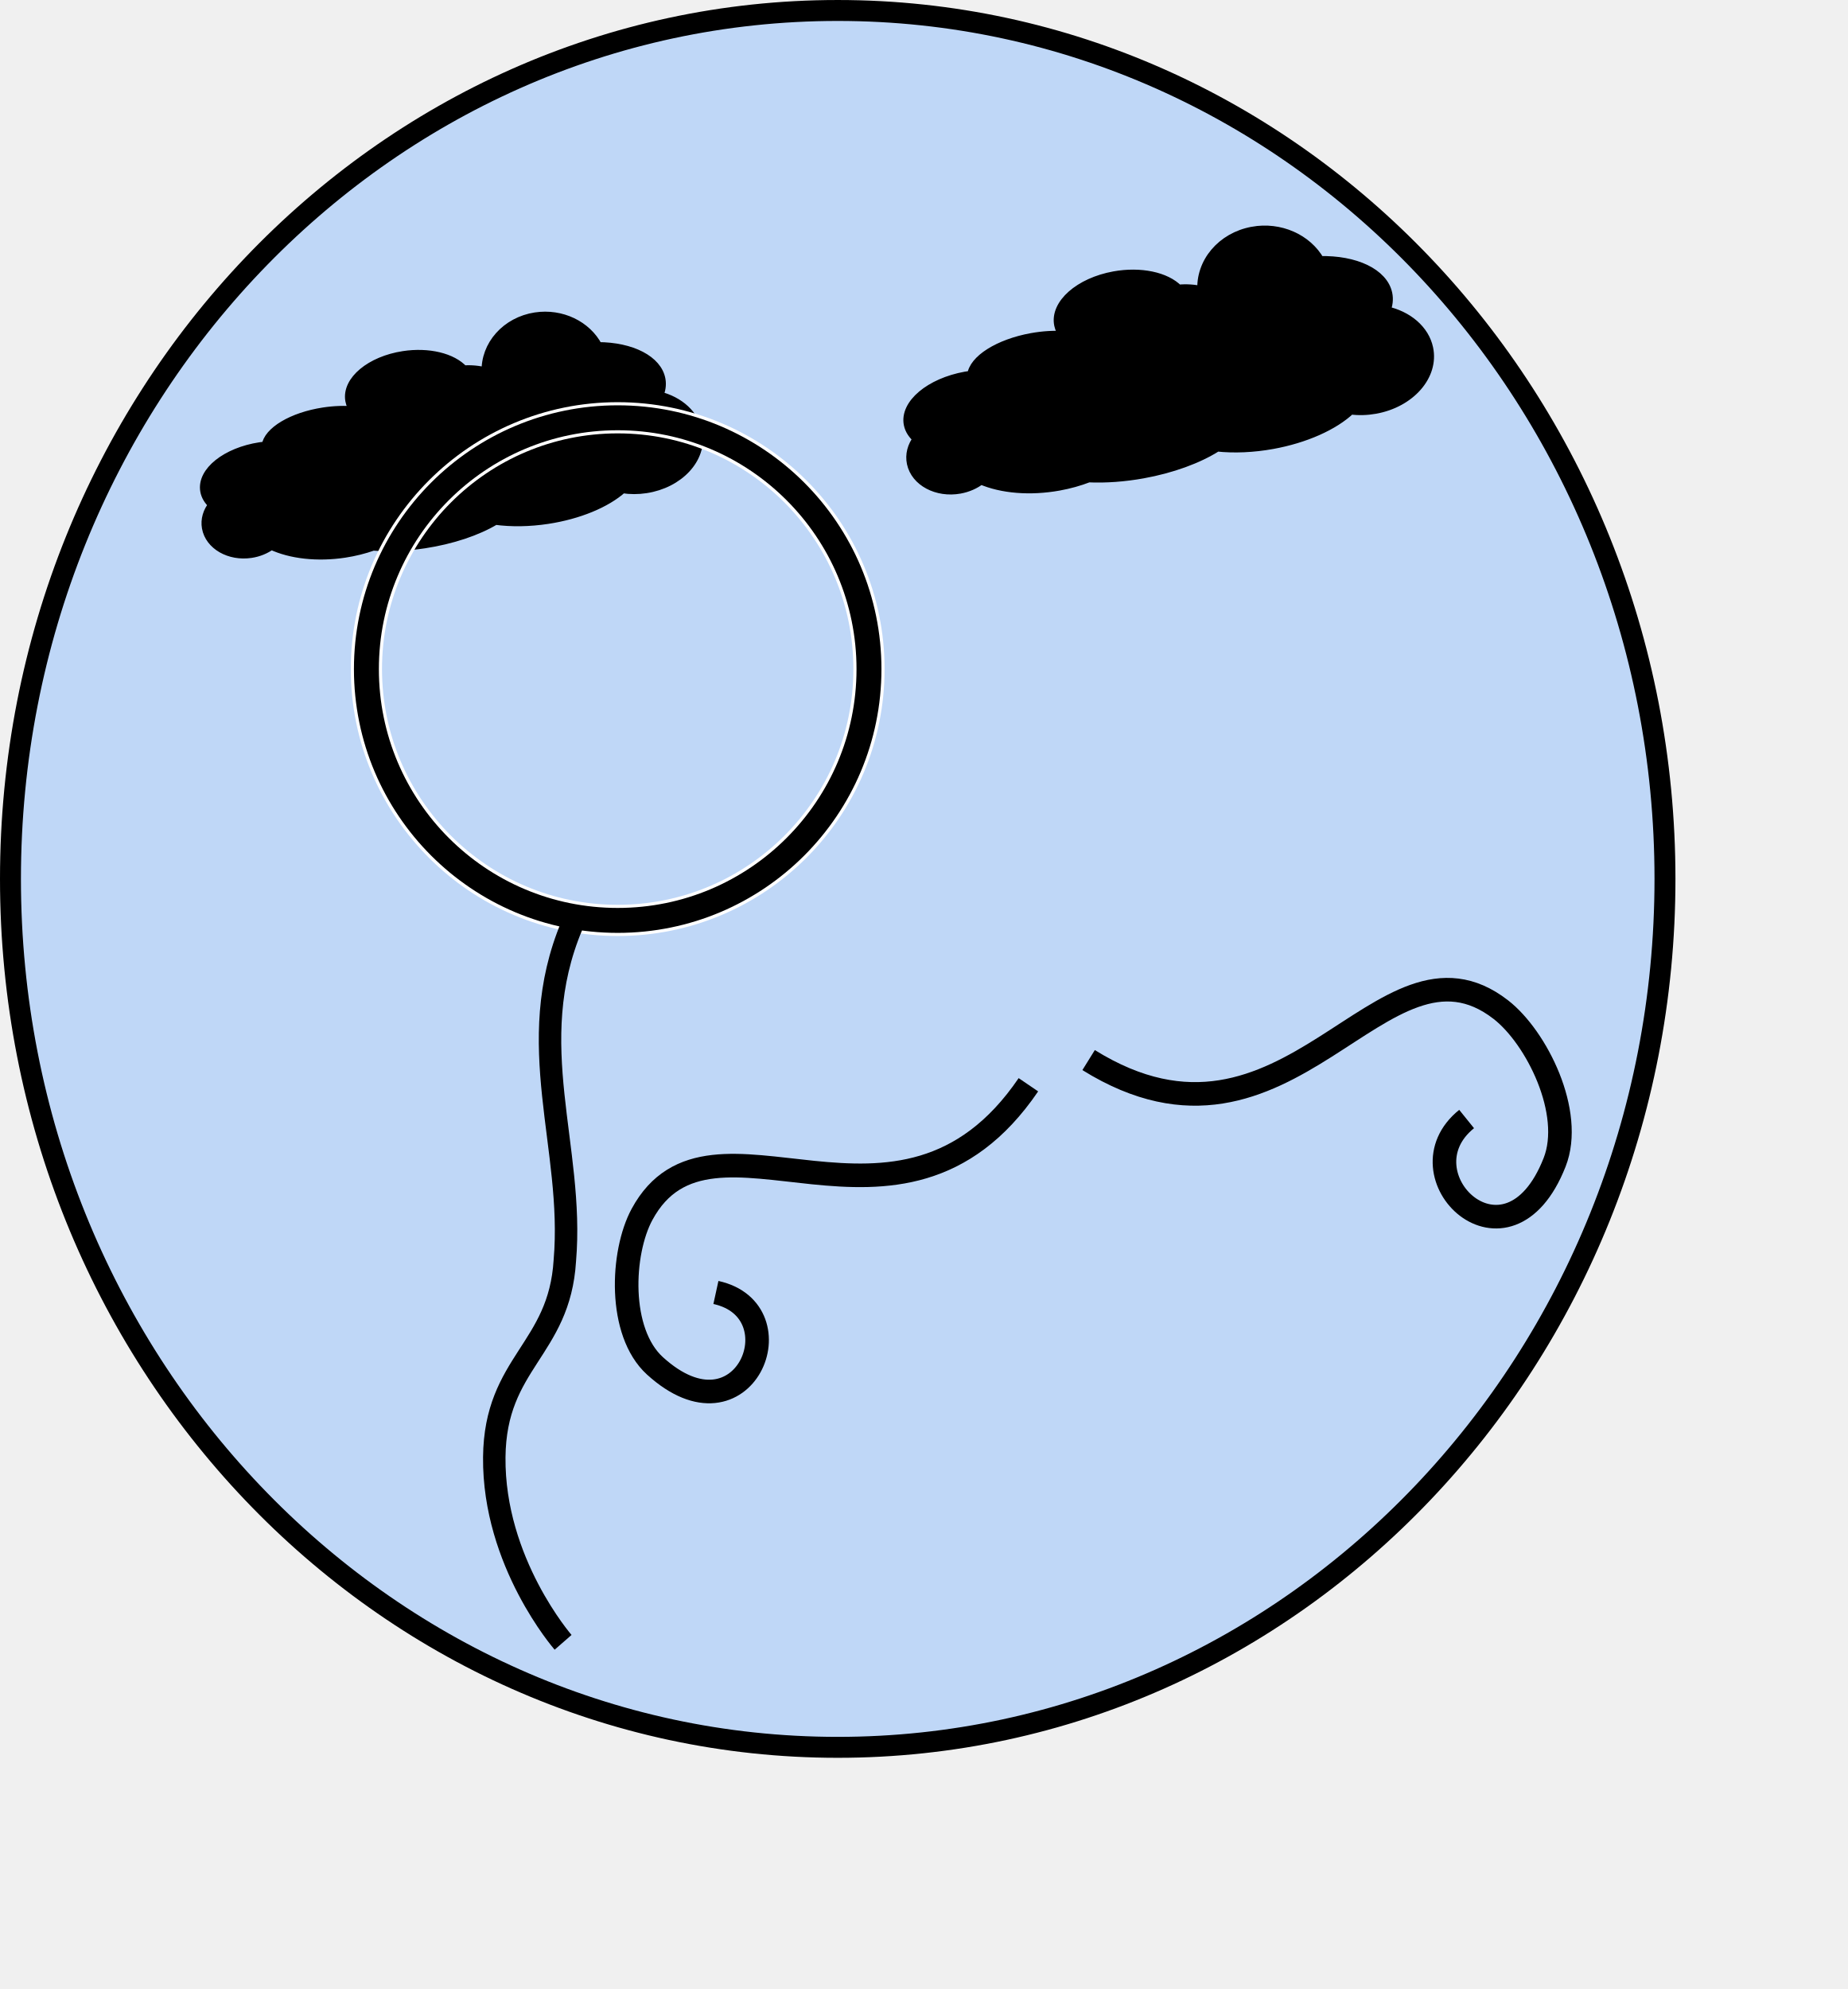
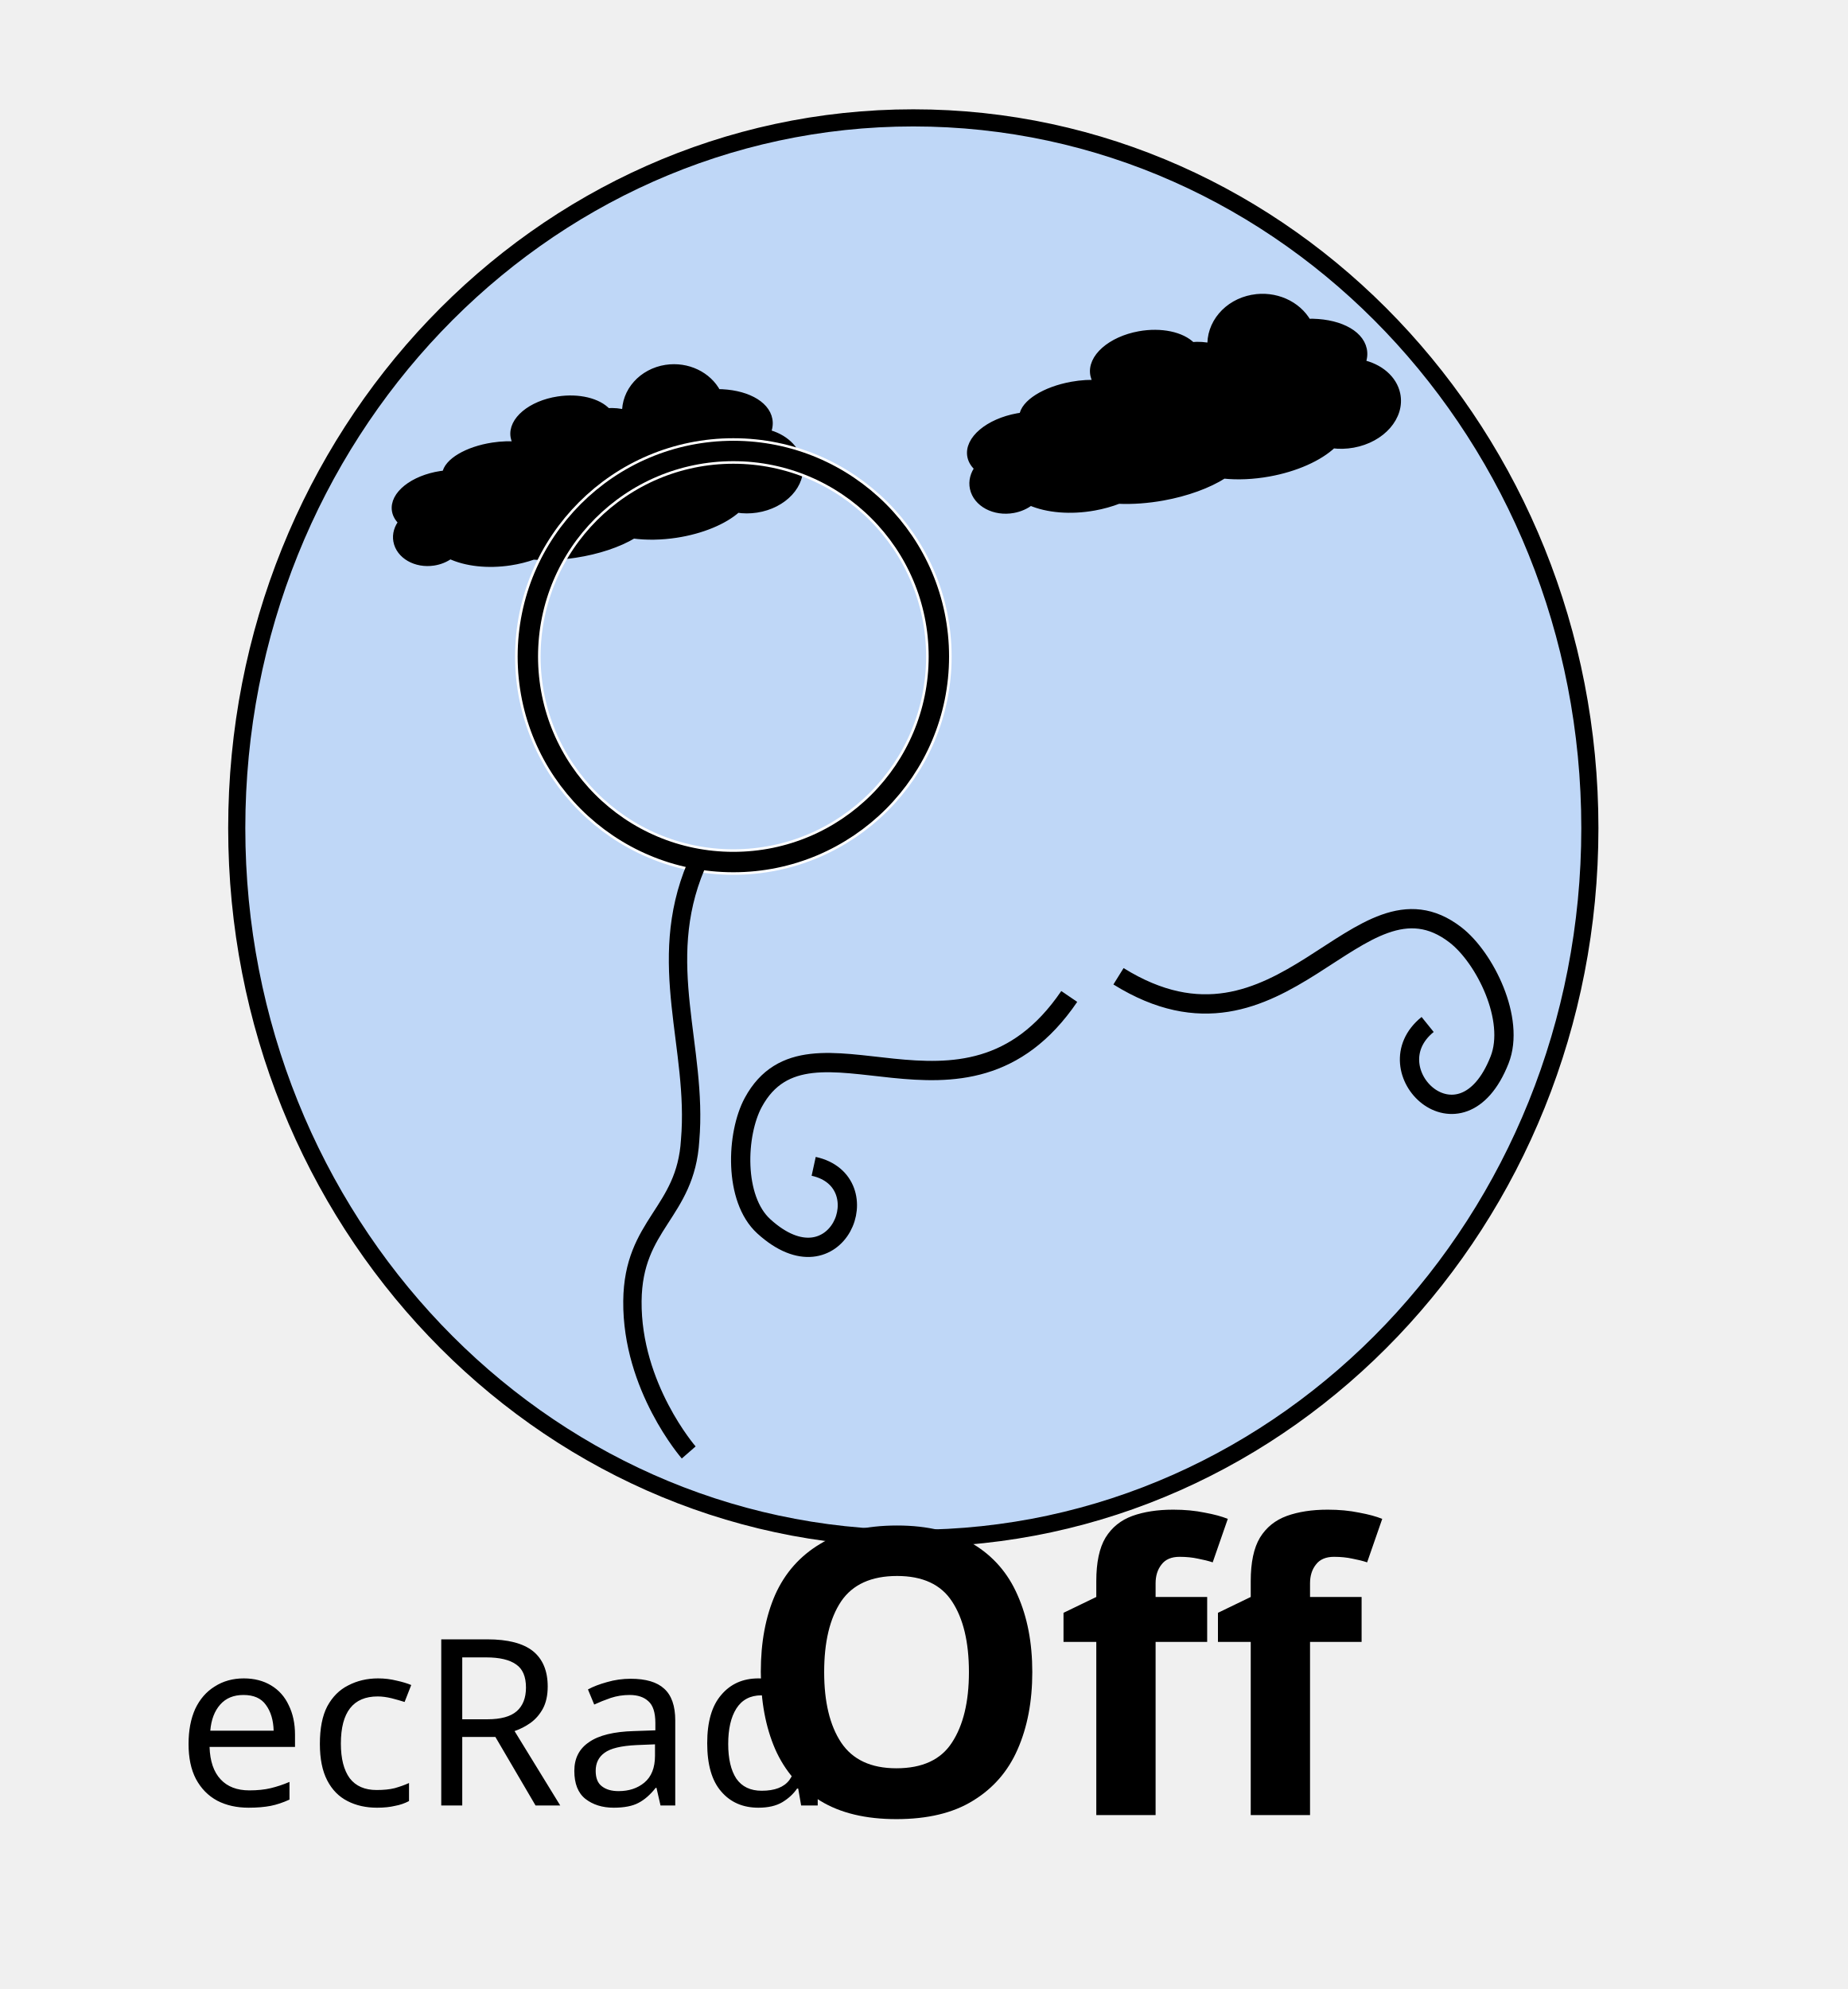
<svg xmlns="http://www.w3.org/2000/svg" width="78.358mm" height="84.36mm" viewBox="0 0 78.358 84.36" version="1.1" id="svg1">
  <defs id="defs1" />
  <g id="layer1" transform="translate(-43.29499,-73.40373)">
-     <ellipse style="fill:#bfd7f7;fill-opacity:1;stroke:#000000;stroke-width:0.888;stroke-dasharray:none;stroke-opacity:1" id="path1" cx="-78.829" cy="110.681" rx="35.09" ry="36.833" transform="scale(-1,1)" />
-     <path id="path6" style="fill:#000000;fill-opacity:1;stroke:#000000;stroke-width:0.399;stroke-dasharray:none;stroke-opacity:1" d="m 66.009,86.853 a 2.277,2.488 88.414 0 1 2.645,1.26 1.841,3.247 81.972 0 1 2.67,1.389 1.841,3.247 81.972 0 1 -0.104,0.696 2.016,2.581 83.457 0 1 1.67,1.549 2.016,2.581 83.457 0 1 -2.199,2.376 2.016,2.581 83.457 0 1 -0.996,-0.001 2.002,4.172 81.735 0 1 -3.172,1.304 2.002,4.172 81.735 0 1 -2.219,0.036 1.885,4.492 81.618 0 1 -3.005,0.999 1.885,4.492 81.618 0 1 -2.178,0.097 2.238,3.915 81.987 0 1 -1.205,0.3 2.238,3.915 81.987 0 1 -3.114,-0.34 1.354,1.669 83.944 0 1 -0.858,0.35 1.354,1.669 83.944 0 1 -1.885,-1.083 1.354,1.669 83.944 0 1 0.281,-0.977 1.491,2.629 81.972 0 1 -0.352,-0.583 1.491,2.629 81.972 0 1 2.338,-1.865 1.491,2.629 81.972 0 1 0.262,-0.033 1.228,2.676 81.69 0 1 2.435,-1.443 1.228,2.676 81.69 0 1 1.33,-0.042 1.531,2.567 82.078 0 1 -0.212,-0.454 1.531,2.567 82.078 0 1 2.271,-1.895 1.531,2.567 82.078 0 1 2.543,0.609 2.452,2.679 88.414 0 1 0.968,0.091 2.277,2.488 88.414 0 1 2.089,-2.341 z m -6.303,5.41 a 1.228,2.676 81.69 0 1 -0.248,0.253 2.238,3.915 81.987 0 1 0.576,0.179 1.562,1.05 78.848 0 1 -0.328,-0.432 z" />
-     <path id="path20" style="fill:#000000;fill-opacity:1;stroke:#000000;stroke-width:0.421;stroke-dasharray:none;stroke-opacity:1" d="m 96.427,83.228 a 2.398,2.633 88.227 0 1 2.842,1.248 1.941,3.435 80.559 0 1 2.873,1.383 1.941,3.435 80.559 0 1 -0.086,0.736 2.125,2.73 82.387 0 1 1.82,1.582 2.125,2.73 82.387 0 1 -2.245,2.567 2.125,2.73 82.387 0 1 -1.054,0.028 2.111,4.412 80.264 0 1 -3.312,1.467 2.111,4.412 80.264 0 1 -2.347,0.104 1.987,4.752 80.119 0 1 -3.145,1.141 1.987,4.752 80.119 0 1 -2.302,0.167 2.359,4.141 80.578 0 1 -1.264,0.352 2.359,4.141 80.578 0 1 -3.307,-0.266 1.427,1.766 82.98 0 1 -0.896,0.394 1.427,1.766 82.98 0 1 -2.032,-1.084 1.427,1.766 82.98 0 1 0.264,-1.037 1.571,2.78 80.559 0 1 -0.393,-0.603 1.571,2.78 80.559 0 1 2.41,-2.032 1.571,2.78 80.559 0 1 0.276,-0.042 1.294,2.83 80.209 0 1 2.527,-1.592 1.294,2.83 80.209 0 1 1.406,-0.084 1.614,2.716 80.691 0 1 -0.24,-0.472 1.614,2.716 80.691 0 1 2.337,-2.063 1.614,2.716 80.691 0 1 2.711,0.566 2.583,2.836 88.227 0 1 1.027,0.068 2.398,2.633 88.227 0 1 2.129,-2.527 z m -6.483,5.883 a 1.294,2.83 80.209 0 1 -0.254,0.274 2.359,4.141 80.578 0 1 0.616,0.172 1.647,1.111 76.623 0 1 -0.362,-0.445 z" />
-     <g id="g1" transform="translate(1.157902,3.897239)">
-       <circle style="fill:none;fill-opacity:1;stroke:#ffffff;stroke-width:1.323;stroke-dasharray:none;stroke-opacity:1" id="circle20" cx="-68.338" cy="97.885" r="10.659" transform="scale(-1,1)" />
-       <circle style="fill:none;fill-opacity:1;stroke:#000000;stroke-width:1.058;stroke-dasharray:none;stroke-opacity:1" id="path4" cx="-68.338" cy="97.885" r="10.659" transform="scale(-1,1)" />
-       <path style="fill:none;fill-opacity:1;stroke:#000000;stroke-width:0.952;stroke-dasharray:none;stroke-opacity:1" d="m 66.397,108.756 c -2.122,5.047 0.111,9.398 -0.301,14.217 -0.229,3.788 -2.954,4.316 -2.993,8.338 -0.043,4.459 2.919,7.852 2.919,7.852" id="path5" />
+     <g id="g2" transform="matrix(0.8178329,0,0,0.8178329,17.56601,18.00792)">
+       <ellipse style="fill:#bfd7f7;fill-opacity:1;stroke:#000000;stroke-width:0.888;stroke-dasharray:none;stroke-opacity:1" id="path1" cx="-78.829" cy="110.681" rx="35.09" ry="36.833" transform="scale(-1,1)" />
+       <path id="path6" style="fill:#000000;fill-opacity:1;stroke:#000000;stroke-width:0.399;stroke-dasharray:none;stroke-opacity:1" d="m 66.009,86.853 a 2.277,2.488 88.414 0 1 2.645,1.26 1.841,3.247 81.972 0 1 2.67,1.389 1.841,3.247 81.972 0 1 -0.104,0.696 2.016,2.581 83.457 0 1 1.67,1.549 2.016,2.581 83.457 0 1 -2.199,2.376 2.016,2.581 83.457 0 1 -0.996,-0.001 2.002,4.172 81.735 0 1 -3.172,1.304 2.002,4.172 81.735 0 1 -2.219,0.036 1.885,4.492 81.618 0 1 -3.005,0.999 1.885,4.492 81.618 0 1 -2.178,0.097 2.238,3.915 81.987 0 1 -1.205,0.3 2.238,3.915 81.987 0 1 -3.114,-0.34 1.354,1.669 83.944 0 1 -0.858,0.35 1.354,1.669 83.944 0 1 -1.885,-1.083 1.354,1.669 83.944 0 1 0.281,-0.977 1.491,2.629 81.972 0 1 -0.352,-0.583 1.491,2.629 81.972 0 1 2.338,-1.865 1.491,2.629 81.972 0 1 0.262,-0.033 1.228,2.676 81.69 0 1 2.435,-1.443 1.228,2.676 81.69 0 1 1.33,-0.042 1.531,2.567 82.078 0 1 -0.212,-0.454 1.531,2.567 82.078 0 1 2.271,-1.895 1.531,2.567 82.078 0 1 2.543,0.609 2.452,2.679 88.414 0 1 0.968,0.091 2.277,2.488 88.414 0 1 2.089,-2.341 z m -6.303,5.41 a 1.228,2.676 81.69 0 1 -0.248,0.253 2.238,3.915 81.987 0 1 0.576,0.179 1.562,1.05 78.848 0 1 -0.328,-0.432 z" />
+       <path id="path20" style="fill:#000000;fill-opacity:1;stroke:#000000;stroke-width:0.421;stroke-dasharray:none;stroke-opacity:1" d="m 96.427,83.228 a 2.398,2.633 88.227 0 1 2.842,1.248 1.941,3.435 80.559 0 1 2.873,1.383 1.941,3.435 80.559 0 1 -0.086,0.736 2.125,2.73 82.387 0 1 1.82,1.582 2.125,2.73 82.387 0 1 -2.245,2.567 2.125,2.73 82.387 0 1 -1.054,0.028 2.111,4.412 80.264 0 1 -3.312,1.467 2.111,4.412 80.264 0 1 -2.347,0.104 1.987,4.752 80.119 0 1 -3.145,1.141 1.987,4.752 80.119 0 1 -2.302,0.167 2.359,4.141 80.578 0 1 -1.264,0.352 2.359,4.141 80.578 0 1 -3.307,-0.266 1.427,1.766 82.98 0 1 -0.896,0.394 1.427,1.766 82.98 0 1 -2.032,-1.084 1.427,1.766 82.98 0 1 0.264,-1.037 1.571,2.78 80.559 0 1 -0.393,-0.603 1.571,2.78 80.559 0 1 2.41,-2.032 1.571,2.78 80.559 0 1 0.276,-0.042 1.294,2.83 80.209 0 1 2.527,-1.592 1.294,2.83 80.209 0 1 1.406,-0.084 1.614,2.716 80.691 0 1 -0.24,-0.472 1.614,2.716 80.691 0 1 2.337,-2.063 1.614,2.716 80.691 0 1 2.711,0.566 2.583,2.836 88.227 0 1 1.027,0.068 2.398,2.633 88.227 0 1 2.129,-2.527 z m -6.483,5.883 a 1.294,2.83 80.209 0 1 -0.254,0.274 2.359,4.141 80.578 0 1 0.616,0.172 1.647,1.111 76.623 0 1 -0.362,-0.445 z" />
+       <g id="g1" transform="translate(1.157902,3.897239)">
+         <circle style="fill:none;fill-opacity:1;stroke:#ffffff;stroke-width:1.323;stroke-dasharray:none;stroke-opacity:1" id="circle20" cx="-68.338" cy="97.885" r="10.659" transform="scale(-1,1)" />
+         <circle style="fill:none;fill-opacity:1;stroke:#000000;stroke-width:1.058;stroke-dasharray:none;stroke-opacity:1" id="path4" cx="-68.338" cy="97.885" r="10.659" transform="scale(-1,1)" />
+         <path style="fill:none;fill-opacity:1;stroke:#000000;stroke-width:0.952;stroke-dasharray:none;stroke-opacity:1" d="m 66.397,108.756 c -2.122,5.047 0.111,9.398 -0.301,14.217 -0.229,3.788 -2.954,4.316 -2.993,8.338 -0.043,4.459 2.919,7.852 2.919,7.852" id="path5" />
+       </g>
+       <path style="fill:#000000;stroke:#000000;stroke-width:1.058" d="M 92.107,119.542 Z" id="path7" />
+       <path style="fill:none;stroke:#000000;stroke-width:1;stroke-dasharray:none" d="m 89.471,118.365 c 8.525,5.299 12.416,-6.074 17.485,-2.14 1.517,1.177 3.11,4.373 2.281,6.478 -1.997,5.074 -6.659,0.524 -3.732,-1.838" id="path8" />
+       <path style="fill:none;stroke:#000000;stroke-width:1;stroke-dasharray:none" d="m 86.917,119.412 c -5.47,8.037 -13.448,0.058 -16.389,5.498 -0.88,1.628 -1.025,4.992 0.548,6.424 3.791,3.451 6.126,-2.339 2.586,-3.112" id="path9" />
    </g>
-     <path style="fill:#000000;stroke:#000000;stroke-width:1.058" d="M 92.107,119.542 Z" id="path7" />
-     <path style="fill:none;stroke:#000000;stroke-width:1;stroke-dasharray:none" d="m 89.471,118.365 c 8.525,5.299 12.416,-6.074 17.485,-2.14 1.517,1.177 3.11,4.373 2.281,6.478 -1.997,5.074 -6.659,0.524 -3.732,-1.838" id="path8" />
-     <path style="fill:none;stroke:#000000;stroke-width:1;stroke-dasharray:none" d="m 86.917,119.412 c -5.47,8.037 -13.448,0.058 -16.389,5.498 -0.88,1.628 -1.025,4.992 0.548,6.424 3.791,3.451 6.126,-2.339 2.586,-3.112" id="path9" />
+     <text xml:space="preserve" style="font-size:14.111px;line-height:1;font-family:Arial;-inkscape-font-specification:Arial;text-align:center;writing-mode:lr-tb;direction:ltr;text-anchor:middle;fill:#ffffff;fill-opacity:1;stroke:none;stroke-width:0.2;stroke-linecap:round;stroke-linejoin:bevel;stroke-dasharray:none;stroke-dashoffset:0;stroke-opacity:1;paint-order:markers fill stroke" x="97.675" y="150.385" id="text2">
+       <tspan id="tspan2" style="font-style:normal;font-variant:normal;font-weight:bold;font-stretch:normal;font-size:16.933px;font-family:'Space Grotesk';-inkscape-font-specification:'Space Grotesk Bold';fill:#000000;fill-opacity:1;stroke:none;stroke-width:0.2;stroke-linecap:round;stroke-linejoin:bevel;stroke-dasharray:none;stroke-dashoffset:0;stroke-opacity:1;paint-order:markers fill stroke" x="97.675" y="150.385">Off</tspan>
+     </text>
+     <text xml:space="preserve" style="font-style:normal;font-variant:normal;font-weight:500;font-stretch:normal;font-size:9.878px;line-height:1;font-family:'Space Grotesk';-inkscape-font-specification:'Space Grotesk Medium';text-align:center;writing-mode:lr-tb;direction:ltr;text-anchor:middle;fill:#000000;fill-opacity:1;stroke:none;stroke-width:0.7;stroke-linecap:round;stroke-linejoin:bevel;stroke-dasharray:none;stroke-dashoffset:0;stroke-opacity:1;paint-order:markers fill stroke" x="71.205" y="149.982" id="text4">
+       <tspan id="tspan4" style="font-style:normal;font-variant:normal;font-weight:500;font-stretch:normal;font-size:9.878px;font-family:'Space Grotesk';-inkscape-font-specification:'Space Grotesk Medium';fill:#000000;fill-opacity:1;stroke:none;stroke-width:0.7;stroke-dasharray:none;stroke-opacity:1" x="71.205" y="149.982">ecRad</tspan>
+     </text>
  </g>
</svg>
